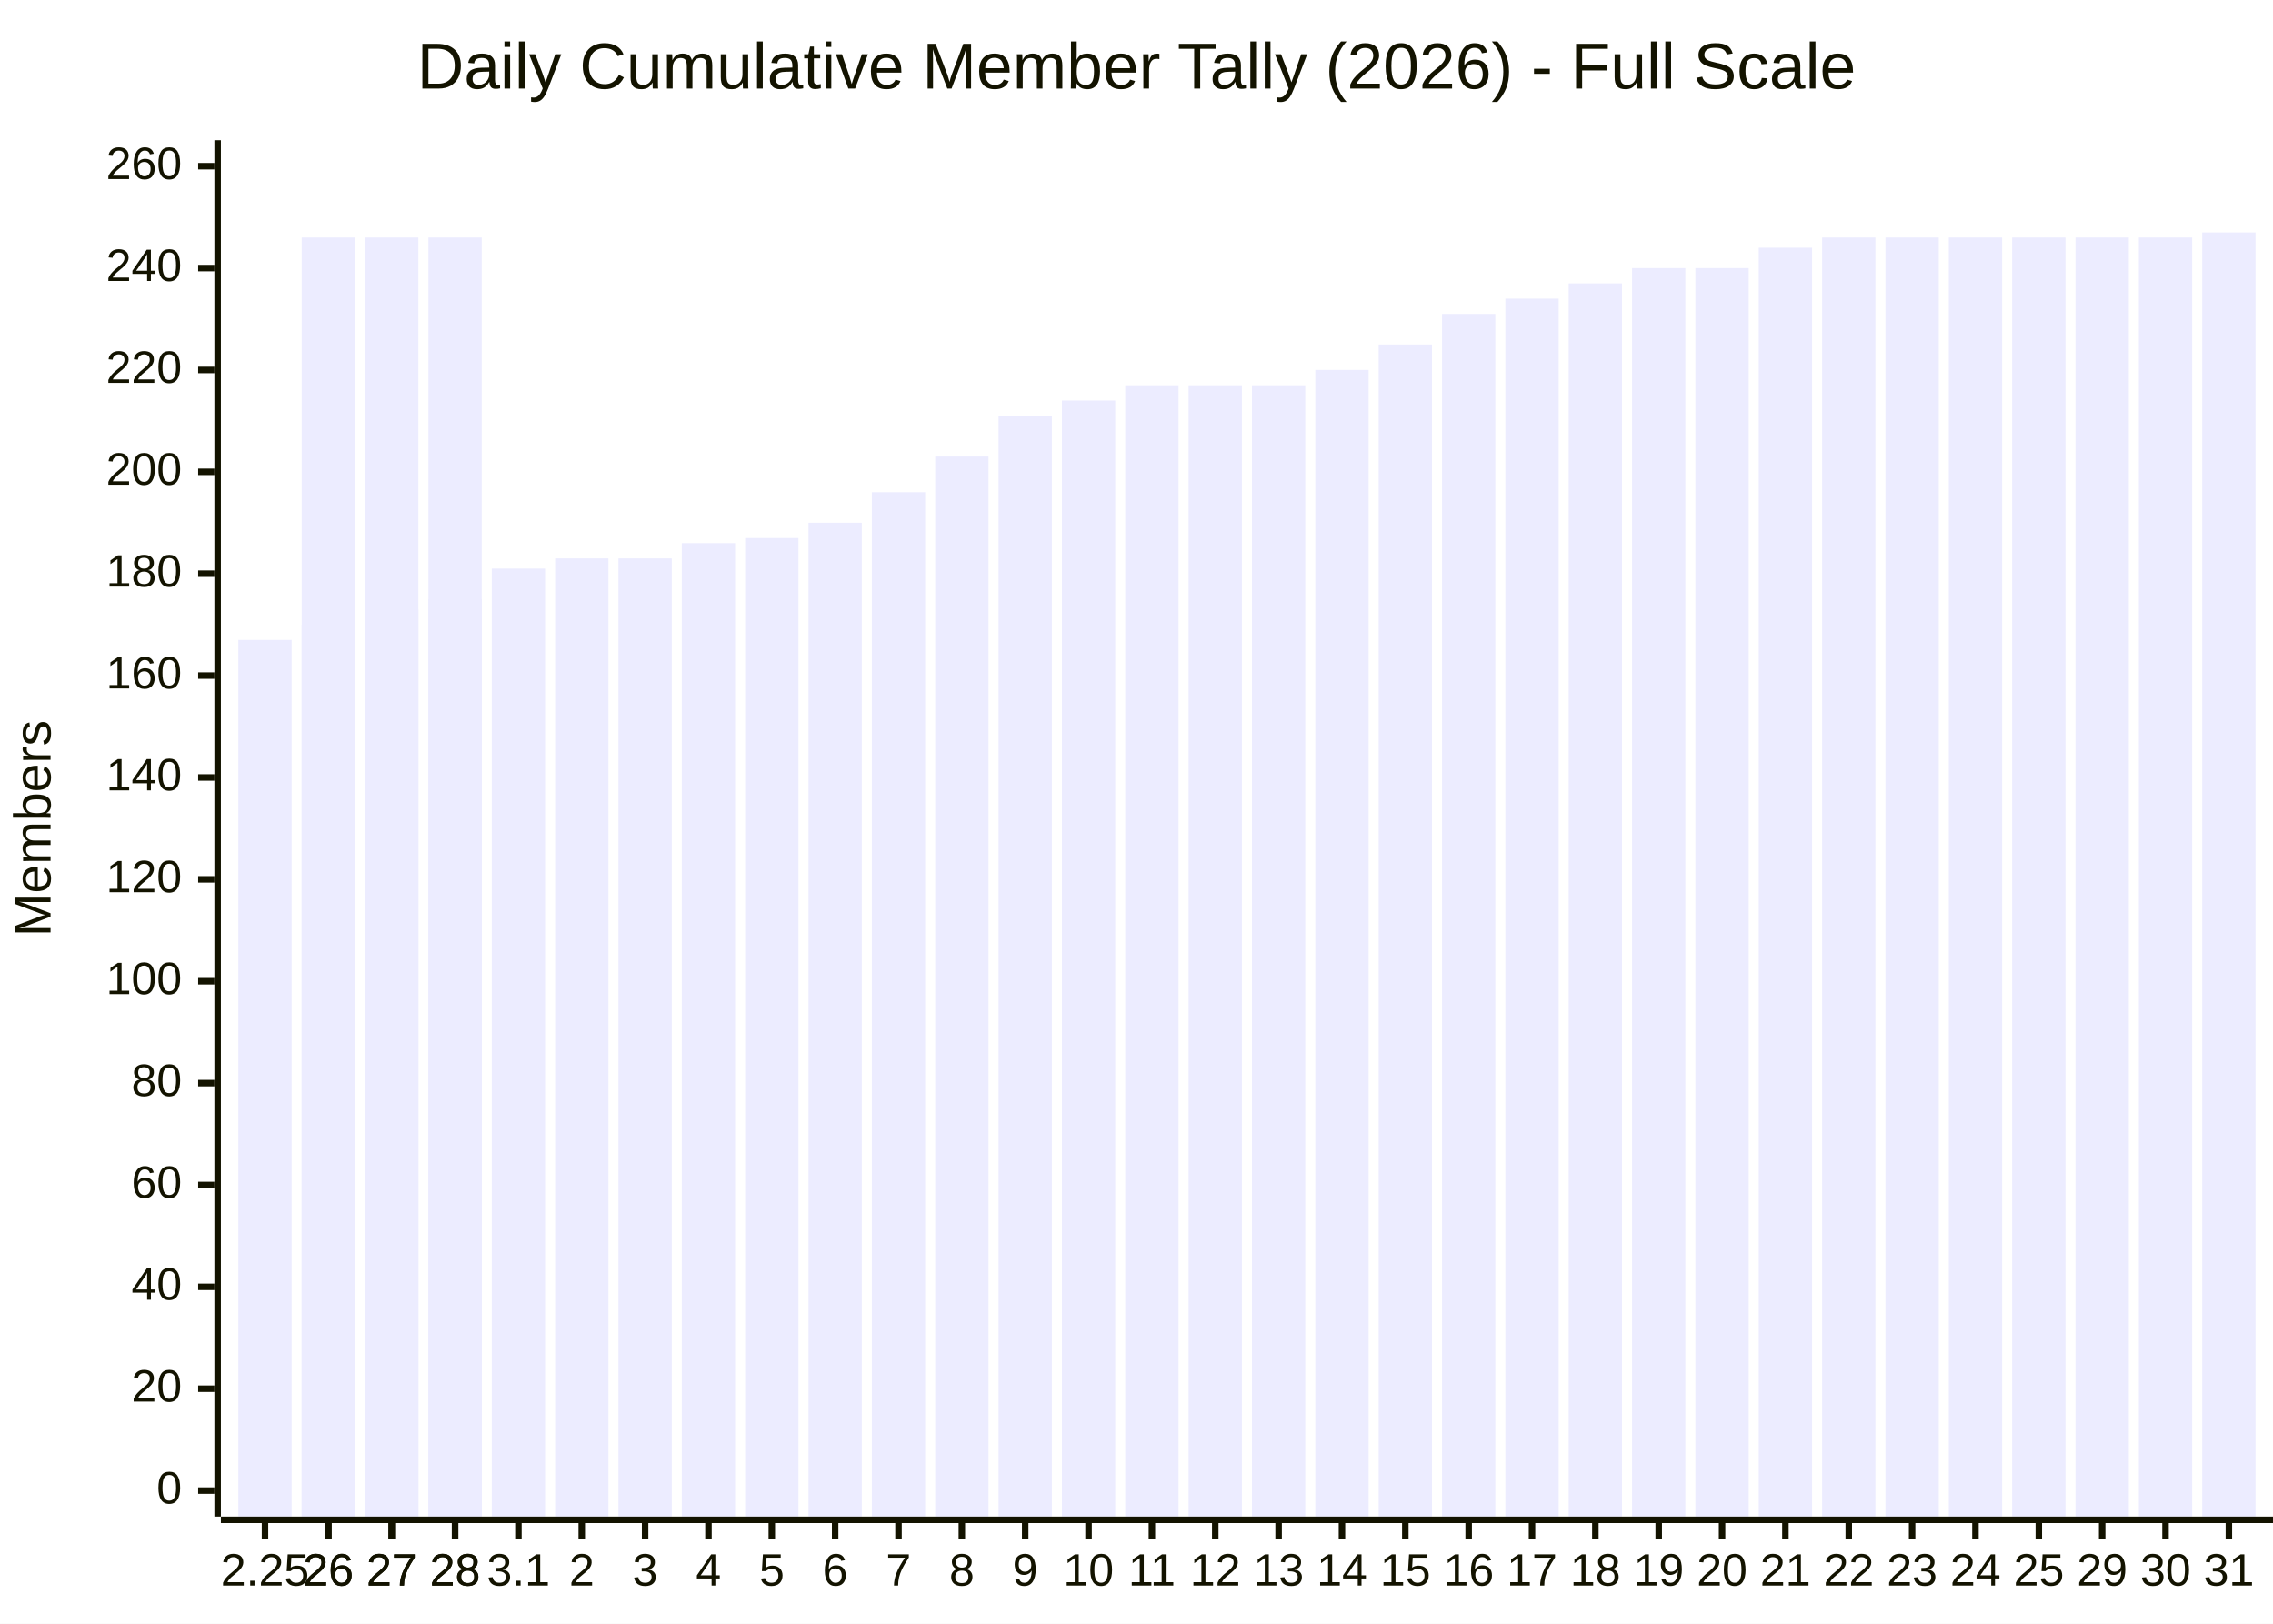
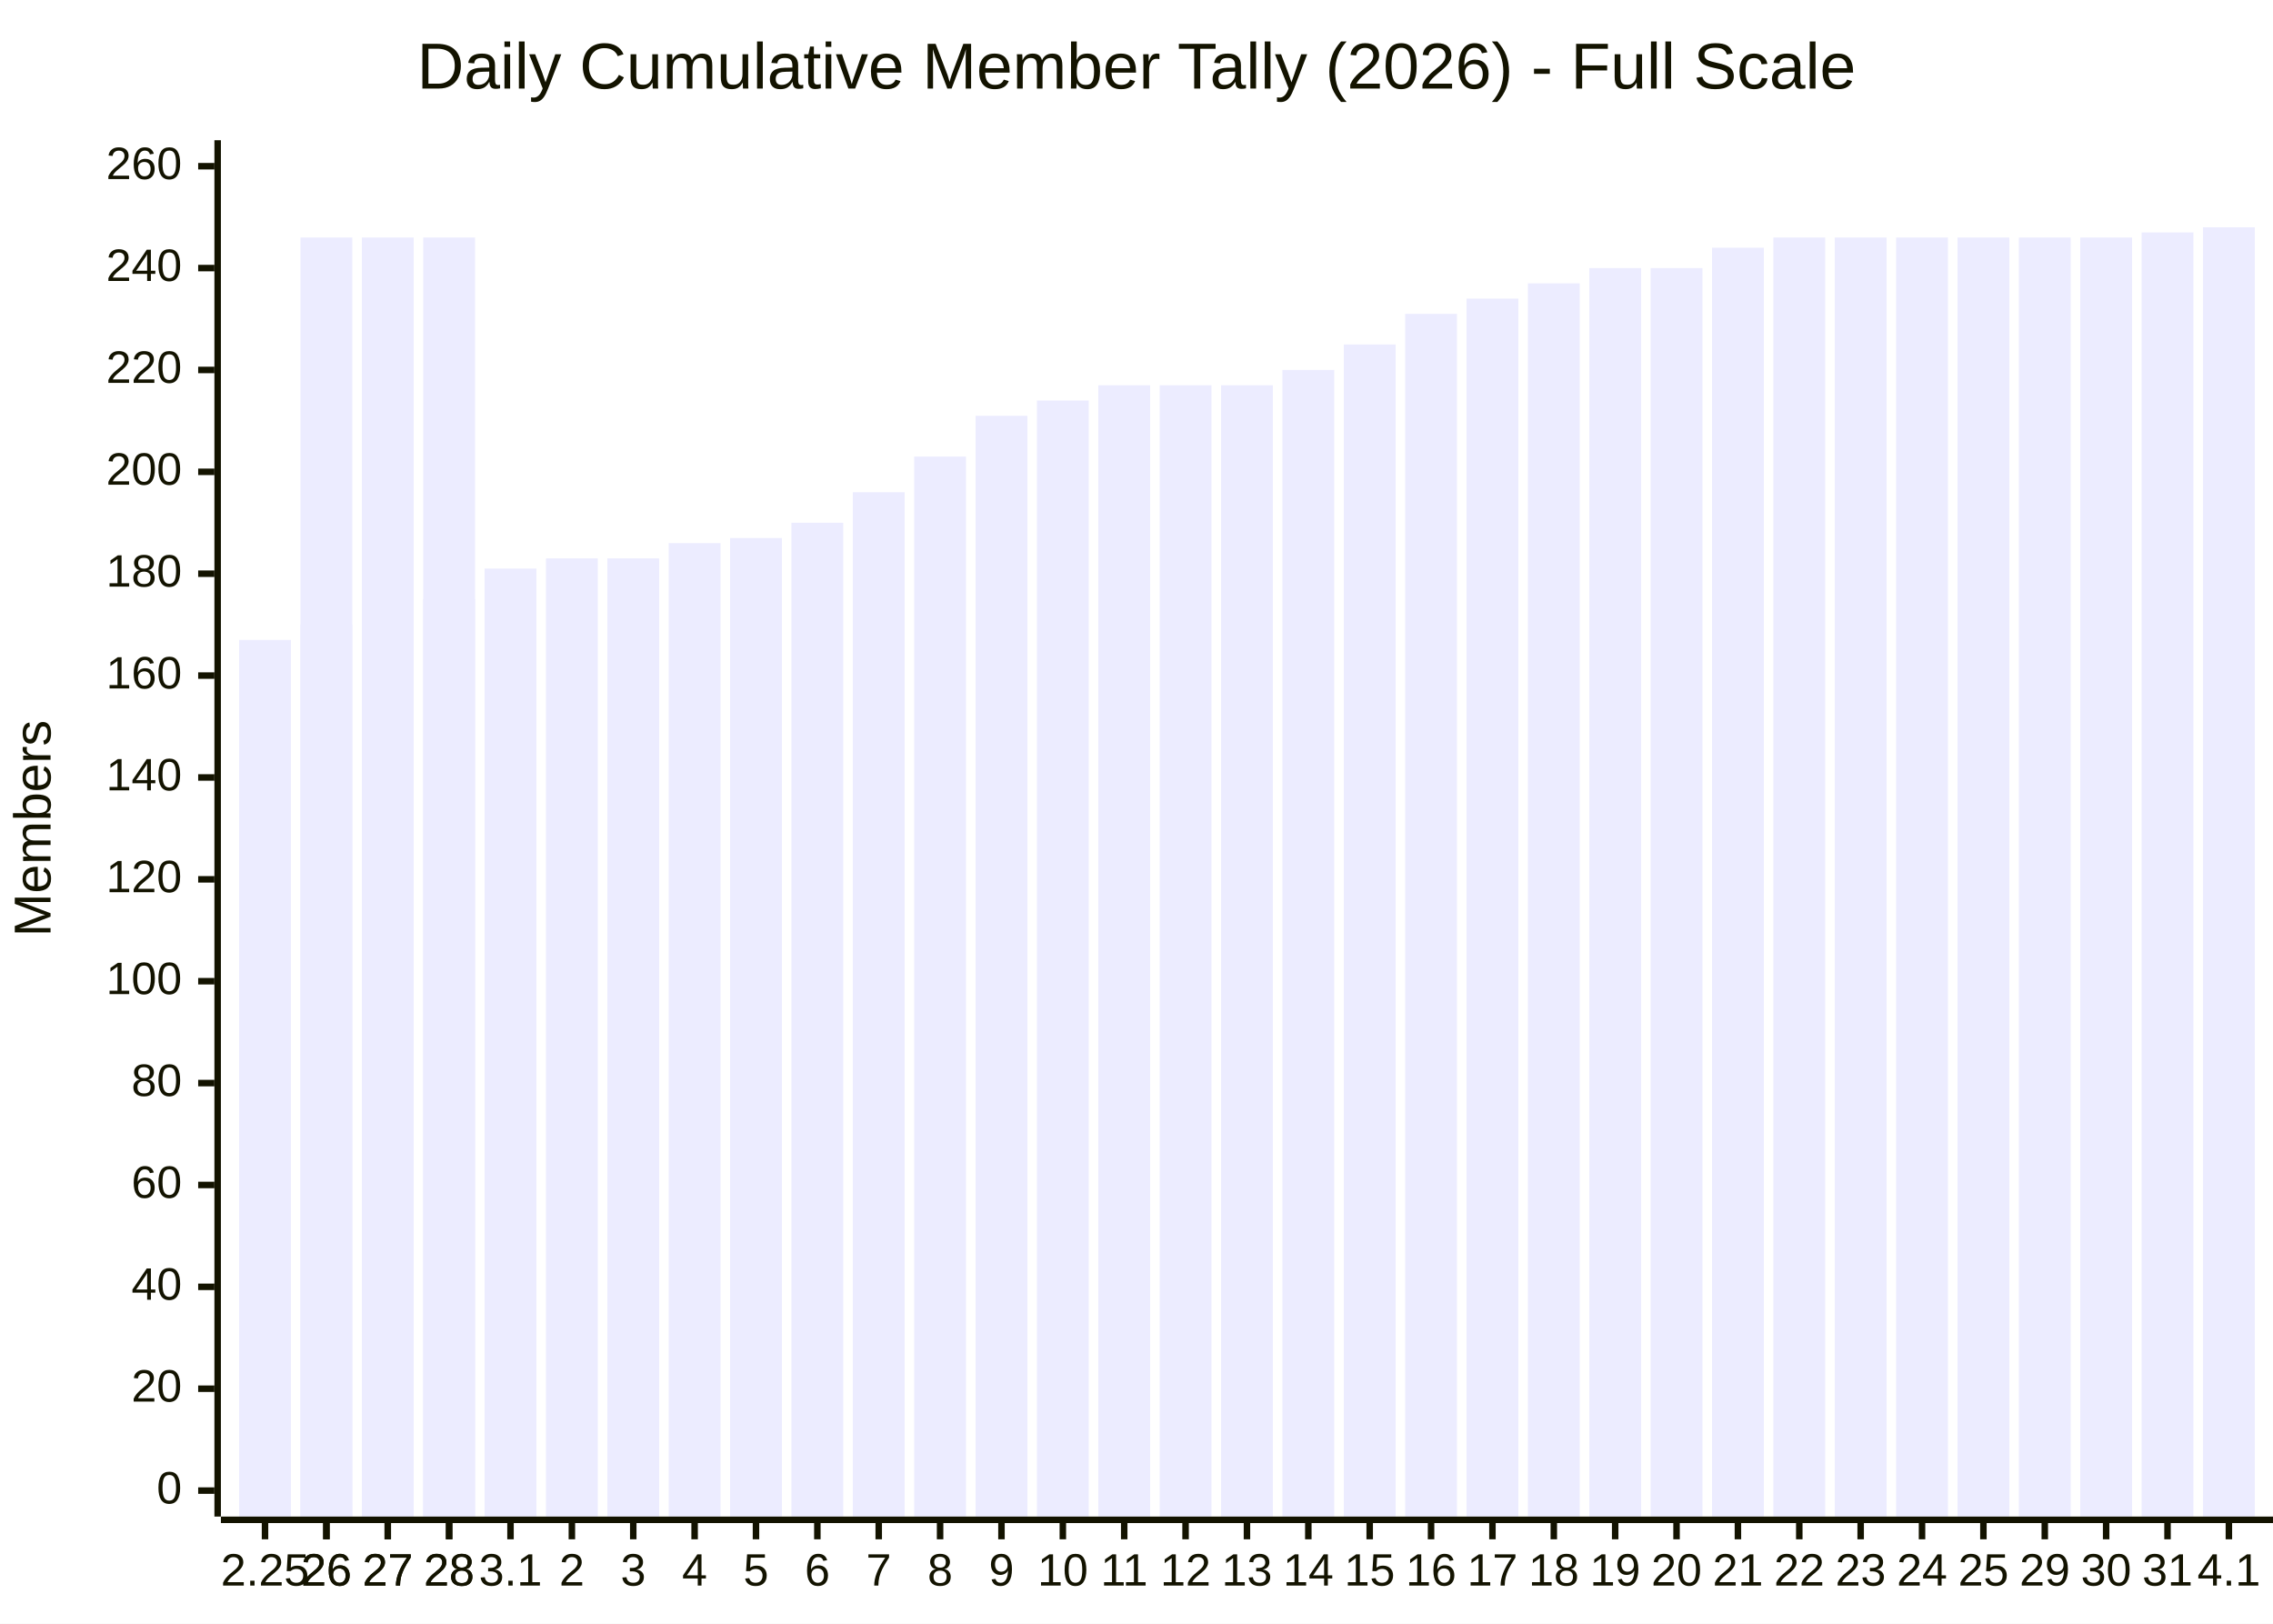
<svg xmlns="http://www.w3.org/2000/svg" id="my-svg" width="100%" style="max-width: 700px; background-color: white;" viewBox="0 0 700 500" role="graphics-document document" aria-roledescription="xychart">
  <style>#my-svg{font-family:"trebuchet ms",verdana,arial,sans-serif;font-size:16px;fill:#333;}@keyframes edge-animation-frame{from{stroke-dashoffset:0;}}@keyframes dash{to{stroke-dashoffset:0;}}#my-svg .edge-animation-slow{stroke-dasharray:9,5!important;stroke-dashoffset:900;animation:dash 50s linear infinite;stroke-linecap:round;}#my-svg .edge-animation-fast{stroke-dasharray:9,5!important;stroke-dashoffset:900;animation:dash 20s linear infinite;stroke-linecap:round;}#my-svg .error-icon{fill:#552222;}#my-svg .error-text{fill:#552222;stroke:#552222;}#my-svg .edge-thickness-normal{stroke-width:1px;}#my-svg .edge-thickness-thick{stroke-width:3.5px;}#my-svg .edge-pattern-solid{stroke-dasharray:0;}#my-svg .edge-thickness-invisible{stroke-width:0;fill:none;}#my-svg .edge-pattern-dashed{stroke-dasharray:3;}#my-svg .edge-pattern-dotted{stroke-dasharray:2;}#my-svg .marker{fill:#333333;stroke:#333333;}#my-svg .marker.cross{stroke:#333333;}#my-svg svg{font-family:"trebuchet ms",verdana,arial,sans-serif;font-size:16px;}#my-svg p{margin:0;}#my-svg :root{--mermaid-font-family:"trebuchet ms",verdana,arial,sans-serif;}</style>
  <g />
  <g class="main">
    <rect width="700" height="500" class="background" fill="white" />
    <g class="chart-title">
      <text x="0" y="0" fill="#131300" font-size="20" dominant-baseline="middle" text-anchor="middle" transform="translate(350, 21.58984) rotate(0)">Daily Cumulative Member Tally (2026) - Full Scale</text>
    </g>
    <g class="plot">
      <g class="bar-plot-0">
-         <rect x="73.409" y="197.054" width="16.416" height="269.946" fill="#ECECFF" stroke="#ECECFF" stroke-width="0" />
-         <rect x="92.919" y="192.348" width="16.416" height="274.652" fill="#ECECFF" stroke="#ECECFF" stroke-width="0" />
-         <rect x="112.428" y="187.643" width="16.416" height="279.357" fill="#ECECFF" stroke="#ECECFF" stroke-width="0" />
-         <rect x="131.938" y="184.506" width="16.416" height="282.494" fill="#ECECFF" stroke="#ECECFF" stroke-width="0" />
-         <rect x="151.448" y="175.094" width="16.416" height="291.906" fill="#ECECFF" stroke="#ECECFF" stroke-width="0" />
-         <rect x="170.957" y="171.957" width="16.416" height="295.043" fill="#ECECFF" stroke="#ECECFF" stroke-width="0" />
-         <rect x="190.467" y="171.957" width="16.416" height="295.043" fill="#ECECFF" stroke="#ECECFF" stroke-width="0" />
-         <rect x="209.976" y="167.252" width="16.416" height="299.748" fill="#ECECFF" stroke="#ECECFF" stroke-width="0" />
-         <rect x="229.486" y="165.683" width="16.416" height="301.317" fill="#ECECFF" stroke="#ECECFF" stroke-width="0" />
-         <rect x="248.995" y="160.977" width="16.416" height="306.023" fill="#ECECFF" stroke="#ECECFF" stroke-width="0" />
-         <rect x="268.505" y="151.566" width="16.416" height="315.434" fill="#ECECFF" stroke="#ECECFF" stroke-width="0" />
-         <rect x="288.015" y="140.586" width="16.416" height="326.414" fill="#ECECFF" stroke="#ECECFF" stroke-width="0" />
-         <rect x="307.524" y="128.038" width="16.416" height="338.962" fill="#ECECFF" stroke="#ECECFF" stroke-width="0" />
-         <rect x="327.034" y="123.333" width="16.416" height="343.667" fill="#ECECFF" stroke="#ECECFF" stroke-width="0" />
-         <rect x="346.543" y="118.627" width="16.416" height="348.373" fill="#ECECFF" stroke="#ECECFF" stroke-width="0" />
-         <rect x="366.053" y="118.627" width="16.416" height="348.373" fill="#ECECFF" stroke="#ECECFF" stroke-width="0" />
-         <rect x="385.562" y="118.627" width="16.416" height="348.373" fill="#ECECFF" stroke="#ECECFF" stroke-width="0" />
-         <rect x="405.072" y="113.921" width="16.416" height="353.079" fill="#ECECFF" stroke="#ECECFF" stroke-width="0" />
-         <rect x="424.582" y="106.079" width="16.416" height="360.921" fill="#ECECFF" stroke="#ECECFF" stroke-width="0" />
-         <rect x="444.091" y="96.667" width="16.416" height="370.333" fill="#ECECFF" stroke="#ECECFF" stroke-width="0" />
-         <rect x="463.601" y="91.962" width="16.416" height="375.038" fill="#ECECFF" stroke="#ECECFF" stroke-width="0" />
-         <rect x="483.11" y="87.256" width="16.416" height="379.744" fill="#ECECFF" stroke="#ECECFF" stroke-width="0" />
-         <rect x="502.62" y="82.55" width="16.416" height="384.45" fill="#ECECFF" stroke="#ECECFF" stroke-width="0" />
-         <rect x="522.129" y="82.55" width="16.416" height="384.45" fill="#ECECFF" stroke="#ECECFF" stroke-width="0" />
-         <rect x="541.639" y="76.276" width="16.416" height="390.724" fill="#ECECFF" stroke="#ECECFF" stroke-width="0" />
-         <rect x="561.149" y="73.139" width="16.416" height="393.861" fill="#ECECFF" stroke="#ECECFF" stroke-width="0" />
-         <rect x="580.658" y="73.139" width="16.416" height="393.861" fill="#ECECFF" stroke="#ECECFF" stroke-width="0" />
-         <rect x="600.168" y="73.139" width="16.416" height="393.861" fill="#ECECFF" stroke="#ECECFF" stroke-width="0" />
-         <rect x="619.677" y="73.139" width="16.416" height="393.861" fill="#ECECFF" stroke="#ECECFF" stroke-width="0" />
-         <rect x="92.919" y="73.139" width="16.416" height="393.861" fill="#ECECFF" stroke="#ECECFF" stroke-width="0" />
-         <rect x="112.428" y="73.139" width="16.416" height="393.861" fill="#ECECFF" stroke="#ECECFF" stroke-width="0" />
-         <rect x="131.938" y="73.139" width="16.416" height="393.861" fill="#ECECFF" stroke="#ECECFF" stroke-width="0" />
-         <rect x="639.187" y="73.139" width="16.416" height="393.861" fill="#ECECFF" stroke="#ECECFF" stroke-width="0" />
-         <rect x="658.697" y="73.139" width="16.416" height="393.861" fill="#ECECFF" stroke="#ECECFF" stroke-width="0" />
-         <rect x="678.206" y="71.571" width="16.416" height="395.429" fill="#ECECFF" stroke="#ECECFF" stroke-width="0" />
+         <rect x="73.637" y="197.054" width="15.96" height="269.946" fill="#ECECFF" stroke="#ECECFF" stroke-width="0" />
+         <rect x="92.537" y="192.348" width="15.96" height="274.652" fill="#ECECFF" stroke="#ECECFF" stroke-width="0" />
+         <rect x="111.437" y="187.643" width="15.96" height="279.357" fill="#ECECFF" stroke="#ECECFF" stroke-width="0" />
+         <rect x="130.337" y="184.506" width="15.96" height="282.494" fill="#ECECFF" stroke="#ECECFF" stroke-width="0" />
+         <rect x="149.237" y="175.094" width="15.96" height="291.906" fill="#ECECFF" stroke="#ECECFF" stroke-width="0" />
+         <rect x="168.137" y="171.957" width="15.96" height="295.043" fill="#ECECFF" stroke="#ECECFF" stroke-width="0" />
+         <rect x="187.037" y="171.957" width="15.96" height="295.043" fill="#ECECFF" stroke="#ECECFF" stroke-width="0" />
+         <rect x="205.937" y="167.252" width="15.96" height="299.748" fill="#ECECFF" stroke="#ECECFF" stroke-width="0" />
+         <rect x="224.836" y="165.683" width="15.96" height="301.317" fill="#ECECFF" stroke="#ECECFF" stroke-width="0" />
+         <rect x="243.736" y="160.977" width="15.96" height="306.023" fill="#ECECFF" stroke="#ECECFF" stroke-width="0" />
+         <rect x="262.636" y="151.566" width="15.96" height="315.434" fill="#ECECFF" stroke="#ECECFF" stroke-width="0" />
+         <rect x="281.536" y="140.586" width="15.96" height="326.414" fill="#ECECFF" stroke="#ECECFF" stroke-width="0" />
+         <rect x="300.436" y="128.038" width="15.96" height="338.962" fill="#ECECFF" stroke="#ECECFF" stroke-width="0" />
+         <rect x="319.336" y="123.333" width="15.96" height="343.667" fill="#ECECFF" stroke="#ECECFF" stroke-width="0" />
+         <rect x="338.236" y="118.627" width="15.96" height="348.373" fill="#ECECFF" stroke="#ECECFF" stroke-width="0" />
+         <rect x="357.136" y="118.627" width="15.96" height="348.373" fill="#ECECFF" stroke="#ECECFF" stroke-width="0" />
+         <rect x="376.036" y="118.627" width="15.96" height="348.373" fill="#ECECFF" stroke="#ECECFF" stroke-width="0" />
+         <rect x="394.936" y="113.921" width="15.96" height="353.079" fill="#ECECFF" stroke="#ECECFF" stroke-width="0" />
+         <rect x="413.835" y="106.079" width="15.96" height="360.921" fill="#ECECFF" stroke="#ECECFF" stroke-width="0" />
+         <rect x="432.735" y="96.667" width="15.96" height="370.333" fill="#ECECFF" stroke="#ECECFF" stroke-width="0" />
+         <rect x="451.635" y="91.962" width="15.96" height="375.038" fill="#ECECFF" stroke="#ECECFF" stroke-width="0" />
+         <rect x="470.535" y="87.256" width="15.96" height="379.744" fill="#ECECFF" stroke="#ECECFF" stroke-width="0" />
+         <rect x="489.435" y="82.55" width="15.96" height="384.45" fill="#ECECFF" stroke="#ECECFF" stroke-width="0" />
+         <rect x="508.335" y="82.55" width="15.96" height="384.45" fill="#ECECFF" stroke="#ECECFF" stroke-width="0" />
+         <rect x="527.235" y="76.276" width="15.96" height="390.724" fill="#ECECFF" stroke="#ECECFF" stroke-width="0" />
+         <rect x="546.135" y="73.139" width="15.96" height="393.861" fill="#ECECFF" stroke="#ECECFF" stroke-width="0" />
+         <rect x="565.035" y="73.139" width="15.96" height="393.861" fill="#ECECFF" stroke="#ECECFF" stroke-width="0" />
+         <rect x="583.935" y="73.139" width="15.96" height="393.861" fill="#ECECFF" stroke="#ECECFF" stroke-width="0" />
+         <rect x="602.834" y="73.139" width="15.96" height="393.861" fill="#ECECFF" stroke="#ECECFF" stroke-width="0" />
+         <rect x="92.537" y="73.139" width="15.96" height="393.861" fill="#ECECFF" stroke="#ECECFF" stroke-width="0" />
+         <rect x="111.437" y="73.139" width="15.96" height="393.861" fill="#ECECFF" stroke="#ECECFF" stroke-width="0" />
+         <rect x="130.337" y="73.139" width="15.96" height="393.861" fill="#ECECFF" stroke="#ECECFF" stroke-width="0" />
+         <rect x="621.734" y="73.139" width="15.96" height="393.861" fill="#ECECFF" stroke="#ECECFF" stroke-width="0" />
+         <rect x="640.634" y="73.139" width="15.96" height="393.861" fill="#ECECFF" stroke="#ECECFF" stroke-width="0" />
+         <rect x="659.534" y="71.571" width="15.96" height="395.429" fill="#ECECFF" stroke="#ECECFF" stroke-width="0" />
+         <rect x="678.434" y="70.002" width="15.96" height="396.998" fill="#ECECFF" stroke="#ECECFF" stroke-width="0" />
      </g>
    </g>
    <g class="bottom-axis">
      <g class="axis-line">
        <path d="M 68.031,468 L 700,468" fill="none" stroke="#131300" stroke-width="2" />
      </g>
      <g class="label">
        <text x="0" y="0" fill="#131300" font-size="14" dominant-baseline="text-before-edge" text-anchor="middle" transform="translate(81.61719, 479) rotate(0)">2.25</text>
-         <text x="0" y="0" fill="#131300" font-size="14" dominant-baseline="text-before-edge" text-anchor="middle" transform="translate(101.1268, 479) rotate(0)">26</text>
-         <text x="0" y="0" fill="#131300" font-size="14" dominant-baseline="text-before-edge" text-anchor="middle" transform="translate(120.6363, 479) rotate(0)">27</text>
-         <text x="0" y="0" fill="#131300" font-size="14" dominant-baseline="text-before-edge" text-anchor="middle" transform="translate(140.1459, 479) rotate(0)">28</text>
-         <text x="0" y="0" fill="#131300" font-size="14" dominant-baseline="text-before-edge" text-anchor="middle" transform="translate(159.6555, 479) rotate(0)">3.1</text>
-         <text x="0" y="0" fill="#131300" font-size="14" dominant-baseline="text-before-edge" text-anchor="middle" transform="translate(179.1651, 479) rotate(0)">2</text>
-         <text x="0" y="0" fill="#131300" font-size="14" dominant-baseline="text-before-edge" text-anchor="middle" transform="translate(198.6746, 479) rotate(0)">3</text>
-         <text x="0" y="0" fill="#131300" font-size="14" dominant-baseline="text-before-edge" text-anchor="middle" transform="translate(218.1842, 479) rotate(0)">4</text>
-         <text x="0" y="0" fill="#131300" font-size="14" dominant-baseline="text-before-edge" text-anchor="middle" transform="translate(237.6938, 479) rotate(0)">5</text>
-         <text x="0" y="0" fill="#131300" font-size="14" dominant-baseline="text-before-edge" text-anchor="middle" transform="translate(257.2034, 479) rotate(0)">6</text>
-         <text x="0" y="0" fill="#131300" font-size="14" dominant-baseline="text-before-edge" text-anchor="middle" transform="translate(276.713, 479) rotate(0)">7</text>
-         <text x="0" y="0" fill="#131300" font-size="14" dominant-baseline="text-before-edge" text-anchor="middle" transform="translate(296.2225, 479) rotate(0)">8</text>
-         <text x="0" y="0" fill="#131300" font-size="14" dominant-baseline="text-before-edge" text-anchor="middle" transform="translate(315.7321, 479) rotate(0)">9</text>
-         <text x="0" y="0" fill="#131300" font-size="14" dominant-baseline="text-before-edge" text-anchor="middle" transform="translate(335.2417, 479) rotate(0)">10</text>
-         <text x="0" y="0" fill="#131300" font-size="14" dominant-baseline="text-before-edge" text-anchor="middle" transform="translate(354.7513, 479) rotate(0)">11</text>
-         <text x="0" y="0" fill="#131300" font-size="14" dominant-baseline="text-before-edge" text-anchor="middle" transform="translate(374.2608, 479) rotate(0)">12</text>
-         <text x="0" y="0" fill="#131300" font-size="14" dominant-baseline="text-before-edge" text-anchor="middle" transform="translate(393.7704, 479) rotate(0)">13</text>
-         <text x="0" y="0" fill="#131300" font-size="14" dominant-baseline="text-before-edge" text-anchor="middle" transform="translate(413.28, 479) rotate(0)">14</text>
-         <text x="0" y="0" fill="#131300" font-size="14" dominant-baseline="text-before-edge" text-anchor="middle" transform="translate(432.7896, 479) rotate(0)">15</text>
-         <text x="0" y="0" fill="#131300" font-size="14" dominant-baseline="text-before-edge" text-anchor="middle" transform="translate(452.2991, 479) rotate(0)">16</text>
-         <text x="0" y="0" fill="#131300" font-size="14" dominant-baseline="text-before-edge" text-anchor="middle" transform="translate(471.8087, 479) rotate(0)">17</text>
-         <text x="0" y="0" fill="#131300" font-size="14" dominant-baseline="text-before-edge" text-anchor="middle" transform="translate(491.3183, 479) rotate(0)">18</text>
-         <text x="0" y="0" fill="#131300" font-size="14" dominant-baseline="text-before-edge" text-anchor="middle" transform="translate(510.8279, 479) rotate(0)">19</text>
-         <text x="0" y="0" fill="#131300" font-size="14" dominant-baseline="text-before-edge" text-anchor="middle" transform="translate(530.3375, 479) rotate(0)">20</text>
-         <text x="0" y="0" fill="#131300" font-size="14" dominant-baseline="text-before-edge" text-anchor="middle" transform="translate(549.847, 479) rotate(0)">21</text>
-         <text x="0" y="0" fill="#131300" font-size="14" dominant-baseline="text-before-edge" text-anchor="middle" transform="translate(569.3566, 479) rotate(0)">22</text>
-         <text x="0" y="0" fill="#131300" font-size="14" dominant-baseline="text-before-edge" text-anchor="middle" transform="translate(588.8662, 479) rotate(0)">23</text>
-         <text x="0" y="0" fill="#131300" font-size="14" dominant-baseline="text-before-edge" text-anchor="middle" transform="translate(608.3758, 479) rotate(0)">24</text>
-         <text x="0" y="0" fill="#131300" font-size="14" dominant-baseline="text-before-edge" text-anchor="middle" transform="translate(627.8853, 479) rotate(0)">25</text>
-         <text x="0" y="0" fill="#131300" font-size="14" dominant-baseline="text-before-edge" text-anchor="middle" transform="translate(101.1268, 479) rotate(0)">26</text>
-         <text x="0" y="0" fill="#131300" font-size="14" dominant-baseline="text-before-edge" text-anchor="middle" transform="translate(120.6363, 479) rotate(0)">27</text>
-         <text x="0" y="0" fill="#131300" font-size="14" dominant-baseline="text-before-edge" text-anchor="middle" transform="translate(140.1459, 479) rotate(0)">28</text>
-         <text x="0" y="0" fill="#131300" font-size="14" dominant-baseline="text-before-edge" text-anchor="middle" transform="translate(647.3949, 479) rotate(0)">29</text>
-         <text x="0" y="0" fill="#131300" font-size="14" dominant-baseline="text-before-edge" text-anchor="middle" transform="translate(666.9045, 479) rotate(0)">30</text>
-         <text x="0" y="0" fill="#131300" font-size="14" dominant-baseline="text-before-edge" text-anchor="middle" transform="translate(686.4141, 479) rotate(0)">31</text>
+         <text x="0" y="0" fill="#131300" font-size="14" dominant-baseline="text-before-edge" text-anchor="middle" transform="translate(100.5171, 479) rotate(0)">26</text>
+         <text x="0" y="0" fill="#131300" font-size="14" dominant-baseline="text-before-edge" text-anchor="middle" transform="translate(119.417, 479) rotate(0)">27</text>
+         <text x="0" y="0" fill="#131300" font-size="14" dominant-baseline="text-before-edge" text-anchor="middle" transform="translate(138.3169, 479) rotate(0)">28</text>
+         <text x="0" y="0" fill="#131300" font-size="14" dominant-baseline="text-before-edge" text-anchor="middle" transform="translate(157.2168, 479) rotate(0)">3.1</text>
+         <text x="0" y="0" fill="#131300" font-size="14" dominant-baseline="text-before-edge" text-anchor="middle" transform="translate(176.1167, 479) rotate(0)">2</text>
+         <text x="0" y="0" fill="#131300" font-size="14" dominant-baseline="text-before-edge" text-anchor="middle" transform="translate(195.0166, 479) rotate(0)">3</text>
+         <text x="0" y="0" fill="#131300" font-size="14" dominant-baseline="text-before-edge" text-anchor="middle" transform="translate(213.9165, 479) rotate(0)">4</text>
+         <text x="0" y="0" fill="#131300" font-size="14" dominant-baseline="text-before-edge" text-anchor="middle" transform="translate(232.8164, 479) rotate(0)">5</text>
+         <text x="0" y="0" fill="#131300" font-size="14" dominant-baseline="text-before-edge" text-anchor="middle" transform="translate(251.7163, 479) rotate(0)">6</text>
+         <text x="0" y="0" fill="#131300" font-size="14" dominant-baseline="text-before-edge" text-anchor="middle" transform="translate(270.6162, 479) rotate(0)">7</text>
+         <text x="0" y="0" fill="#131300" font-size="14" dominant-baseline="text-before-edge" text-anchor="middle" transform="translate(289.5161, 479) rotate(0)">8</text>
+         <text x="0" y="0" fill="#131300" font-size="14" dominant-baseline="text-before-edge" text-anchor="middle" transform="translate(308.416, 479) rotate(0)">9</text>
+         <text x="0" y="0" fill="#131300" font-size="14" dominant-baseline="text-before-edge" text-anchor="middle" transform="translate(327.3159, 479) rotate(0)">10</text>
+         <text x="0" y="0" fill="#131300" font-size="14" dominant-baseline="text-before-edge" text-anchor="middle" transform="translate(346.2158, 479) rotate(0)">11</text>
+         <text x="0" y="0" fill="#131300" font-size="14" dominant-baseline="text-before-edge" text-anchor="middle" transform="translate(365.1157, 479) rotate(0)">12</text>
+         <text x="0" y="0" fill="#131300" font-size="14" dominant-baseline="text-before-edge" text-anchor="middle" transform="translate(384.0156, 479) rotate(0)">13</text>
+         <text x="0" y="0" fill="#131300" font-size="14" dominant-baseline="text-before-edge" text-anchor="middle" transform="translate(402.9155, 479) rotate(0)">14</text>
+         <text x="0" y="0" fill="#131300" font-size="14" dominant-baseline="text-before-edge" text-anchor="middle" transform="translate(421.8154, 479) rotate(0)">15</text>
+         <text x="0" y="0" fill="#131300" font-size="14" dominant-baseline="text-before-edge" text-anchor="middle" transform="translate(440.7153, 479) rotate(0)">16</text>
+         <text x="0" y="0" fill="#131300" font-size="14" dominant-baseline="text-before-edge" text-anchor="middle" transform="translate(459.6152, 479) rotate(0)">17</text>
+         <text x="0" y="0" fill="#131300" font-size="14" dominant-baseline="text-before-edge" text-anchor="middle" transform="translate(478.5151, 479) rotate(0)">18</text>
+         <text x="0" y="0" fill="#131300" font-size="14" dominant-baseline="text-before-edge" text-anchor="middle" transform="translate(497.415, 479) rotate(0)">19</text>
+         <text x="0" y="0" fill="#131300" font-size="14" dominant-baseline="text-before-edge" text-anchor="middle" transform="translate(516.3149, 479) rotate(0)">20</text>
+         <text x="0" y="0" fill="#131300" font-size="14" dominant-baseline="text-before-edge" text-anchor="middle" transform="translate(535.2148, 479) rotate(0)">21</text>
+         <text x="0" y="0" fill="#131300" font-size="14" dominant-baseline="text-before-edge" text-anchor="middle" transform="translate(554.1147, 479) rotate(0)">22</text>
+         <text x="0" y="0" fill="#131300" font-size="14" dominant-baseline="text-before-edge" text-anchor="middle" transform="translate(573.0146, 479) rotate(0)">23</text>
+         <text x="0" y="0" fill="#131300" font-size="14" dominant-baseline="text-before-edge" text-anchor="middle" transform="translate(591.9146, 479) rotate(0)">24</text>
+         <text x="0" y="0" fill="#131300" font-size="14" dominant-baseline="text-before-edge" text-anchor="middle" transform="translate(610.8145, 479) rotate(0)">25</text>
+         <text x="0" y="0" fill="#131300" font-size="14" dominant-baseline="text-before-edge" text-anchor="middle" transform="translate(100.5171, 479) rotate(0)">26</text>
+         <text x="0" y="0" fill="#131300" font-size="14" dominant-baseline="text-before-edge" text-anchor="middle" transform="translate(119.417, 479) rotate(0)">27</text>
+         <text x="0" y="0" fill="#131300" font-size="14" dominant-baseline="text-before-edge" text-anchor="middle" transform="translate(138.3169, 479) rotate(0)">28</text>
+         <text x="0" y="0" fill="#131300" font-size="14" dominant-baseline="text-before-edge" text-anchor="middle" transform="translate(629.7144, 479) rotate(0)">29</text>
+         <text x="0" y="0" fill="#131300" font-size="14" dominant-baseline="text-before-edge" text-anchor="middle" transform="translate(648.6143, 479) rotate(0)">30</text>
+         <text x="0" y="0" fill="#131300" font-size="14" dominant-baseline="text-before-edge" text-anchor="middle" transform="translate(667.5142, 479) rotate(0)">31</text>
+         <text x="0" y="0" fill="#131300" font-size="14" dominant-baseline="text-before-edge" text-anchor="middle" transform="translate(686.4141, 479) rotate(0)">4.1</text>
      </g>
      <g class="ticks">
        <path d="M 81.617,469 L 81.617,474" fill="none" stroke="#131300" stroke-width="2" />
-         <path d="M 101.127,469 L 101.127,474" fill="none" stroke="#131300" stroke-width="2" />
-         <path d="M 120.636,469 L 120.636,474" fill="none" stroke="#131300" stroke-width="2" />
-         <path d="M 140.146,469 L 140.146,474" fill="none" stroke="#131300" stroke-width="2" />
-         <path d="M 159.655,469 L 159.655,474" fill="none" stroke="#131300" stroke-width="2" />
-         <path d="M 179.165,469 L 179.165,474" fill="none" stroke="#131300" stroke-width="2" />
-         <path d="M 198.675,469 L 198.675,474" fill="none" stroke="#131300" stroke-width="2" />
-         <path d="M 218.184,469 L 218.184,474" fill="none" stroke="#131300" stroke-width="2" />
-         <path d="M 237.694,469 L 237.694,474" fill="none" stroke="#131300" stroke-width="2" />
-         <path d="M 257.203,469 L 257.203,474" fill="none" stroke="#131300" stroke-width="2" />
-         <path d="M 276.713,469 L 276.713,474" fill="none" stroke="#131300" stroke-width="2" />
-         <path d="M 296.223,469 L 296.223,474" fill="none" stroke="#131300" stroke-width="2" />
-         <path d="M 315.732,469 L 315.732,474" fill="none" stroke="#131300" stroke-width="2" />
-         <path d="M 335.242,469 L 335.242,474" fill="none" stroke="#131300" stroke-width="2" />
-         <path d="M 354.751,469 L 354.751,474" fill="none" stroke="#131300" stroke-width="2" />
-         <path d="M 374.261,469 L 374.261,474" fill="none" stroke="#131300" stroke-width="2" />
-         <path d="M 393.77,469 L 393.77,474" fill="none" stroke="#131300" stroke-width="2" />
-         <path d="M 413.28,469 L 413.28,474" fill="none" stroke="#131300" stroke-width="2" />
-         <path d="M 432.79,469 L 432.79,474" fill="none" stroke="#131300" stroke-width="2" />
-         <path d="M 452.299,469 L 452.299,474" fill="none" stroke="#131300" stroke-width="2" />
-         <path d="M 471.809,469 L 471.809,474" fill="none" stroke="#131300" stroke-width="2" />
-         <path d="M 491.318,469 L 491.318,474" fill="none" stroke="#131300" stroke-width="2" />
-         <path d="M 510.828,469 L 510.828,474" fill="none" stroke="#131300" stroke-width="2" />
-         <path d="M 530.337,469 L 530.337,474" fill="none" stroke="#131300" stroke-width="2" />
-         <path d="M 549.847,469 L 549.847,474" fill="none" stroke="#131300" stroke-width="2" />
-         <path d="M 569.357,469 L 569.357,474" fill="none" stroke="#131300" stroke-width="2" />
-         <path d="M 588.866,469 L 588.866,474" fill="none" stroke="#131300" stroke-width="2" />
-         <path d="M 608.376,469 L 608.376,474" fill="none" stroke="#131300" stroke-width="2" />
-         <path d="M 627.885,469 L 627.885,474" fill="none" stroke="#131300" stroke-width="2" />
-         <path d="M 101.127,469 L 101.127,474" fill="none" stroke="#131300" stroke-width="2" />
-         <path d="M 120.636,469 L 120.636,474" fill="none" stroke="#131300" stroke-width="2" />
-         <path d="M 140.146,469 L 140.146,474" fill="none" stroke="#131300" stroke-width="2" />
-         <path d="M 647.395,469 L 647.395,474" fill="none" stroke="#131300" stroke-width="2" />
-         <path d="M 666.904,469 L 666.904,474" fill="none" stroke="#131300" stroke-width="2" />
+         <path d="M 100.517,469 L 100.517,474" fill="none" stroke="#131300" stroke-width="2" />
+         <path d="M 119.417,469 L 119.417,474" fill="none" stroke="#131300" stroke-width="2" />
+         <path d="M 138.317,469 L 138.317,474" fill="none" stroke="#131300" stroke-width="2" />
+         <path d="M 157.217,469 L 157.217,474" fill="none" stroke="#131300" stroke-width="2" />
+         <path d="M 176.117,469 L 176.117,474" fill="none" stroke="#131300" stroke-width="2" />
+         <path d="M 195.017,469 L 195.017,474" fill="none" stroke="#131300" stroke-width="2" />
+         <path d="M 213.917,469 L 213.917,474" fill="none" stroke="#131300" stroke-width="2" />
+         <path d="M 232.816,469 L 232.816,474" fill="none" stroke="#131300" stroke-width="2" />
+         <path d="M 251.716,469 L 251.716,474" fill="none" stroke="#131300" stroke-width="2" />
+         <path d="M 270.616,469 L 270.616,474" fill="none" stroke="#131300" stroke-width="2" />
+         <path d="M 289.516,469 L 289.516,474" fill="none" stroke="#131300" stroke-width="2" />
+         <path d="M 308.416,469 L 308.416,474" fill="none" stroke="#131300" stroke-width="2" />
+         <path d="M 327.316,469 L 327.316,474" fill="none" stroke="#131300" stroke-width="2" />
+         <path d="M 346.216,469 L 346.216,474" fill="none" stroke="#131300" stroke-width="2" />
+         <path d="M 365.116,469 L 365.116,474" fill="none" stroke="#131300" stroke-width="2" />
+         <path d="M 384.016,469 L 384.016,474" fill="none" stroke="#131300" stroke-width="2" />
+         <path d="M 402.916,469 L 402.916,474" fill="none" stroke="#131300" stroke-width="2" />
+         <path d="M 421.815,469 L 421.815,474" fill="none" stroke="#131300" stroke-width="2" />
+         <path d="M 440.715,469 L 440.715,474" fill="none" stroke="#131300" stroke-width="2" />
+         <path d="M 459.615,469 L 459.615,474" fill="none" stroke="#131300" stroke-width="2" />
+         <path d="M 478.515,469 L 478.515,474" fill="none" stroke="#131300" stroke-width="2" />
+         <path d="M 497.415,469 L 497.415,474" fill="none" stroke="#131300" stroke-width="2" />
+         <path d="M 516.315,469 L 516.315,474" fill="none" stroke="#131300" stroke-width="2" />
+         <path d="M 535.215,469 L 535.215,474" fill="none" stroke="#131300" stroke-width="2" />
+         <path d="M 554.115,469 L 554.115,474" fill="none" stroke="#131300" stroke-width="2" />
+         <path d="M 573.015,469 L 573.015,474" fill="none" stroke="#131300" stroke-width="2" />
+         <path d="M 591.915,469 L 591.915,474" fill="none" stroke="#131300" stroke-width="2" />
+         <path d="M 610.814,469 L 610.814,474" fill="none" stroke="#131300" stroke-width="2" />
+         <path d="M 100.517,469 L 100.517,474" fill="none" stroke="#131300" stroke-width="2" />
+         <path d="M 119.417,469 L 119.417,474" fill="none" stroke="#131300" stroke-width="2" />
+         <path d="M 138.317,469 L 138.317,474" fill="none" stroke="#131300" stroke-width="2" />
+         <path d="M 629.714,469 L 629.714,474" fill="none" stroke="#131300" stroke-width="2" />
+         <path d="M 648.614,469 L 648.614,474" fill="none" stroke="#131300" stroke-width="2" />
+         <path d="M 667.514,469 L 667.514,474" fill="none" stroke="#131300" stroke-width="2" />
        <path d="M 686.414,469 L 686.414,474" fill="none" stroke="#131300" stroke-width="2" />
      </g>
    </g>
    <g class="left-axis">
      <g class="axisl-line">
        <path d="M 67.031,43.18 L 67.031,467" fill="none" stroke="#131300" stroke-width="2" />
      </g>
      <g class="label">
        <text x="0" y="0" fill="#131300" font-size="14" dominant-baseline="middle" text-anchor="end" transform="translate(56.03125, 51.17969) rotate(0)">260</text>
        <text x="0" y="0" fill="#131300" font-size="14" dominant-baseline="middle" text-anchor="end" transform="translate(56.03125, 82.55048) rotate(0)">240</text>
        <text x="0" y="0" fill="#131300" font-size="14" dominant-baseline="middle" text-anchor="end" transform="translate(56.03125, 113.9213) rotate(0)">220</text>
        <text x="0" y="0" fill="#131300" font-size="14" dominant-baseline="middle" text-anchor="end" transform="translate(56.03125, 145.2921) rotate(0)">200</text>
        <text x="0" y="0" fill="#131300" font-size="14" dominant-baseline="middle" text-anchor="end" transform="translate(56.03125, 176.6629) rotate(0)">180</text>
        <text x="0" y="0" fill="#131300" font-size="14" dominant-baseline="middle" text-anchor="end" transform="translate(56.03125, 208.0337) rotate(0)">160</text>
        <text x="0" y="0" fill="#131300" font-size="14" dominant-baseline="middle" text-anchor="end" transform="translate(56.03125, 239.4044) rotate(0)">140</text>
        <text x="0" y="0" fill="#131300" font-size="14" dominant-baseline="middle" text-anchor="end" transform="translate(56.03125, 270.7752) rotate(0)">120</text>
        <text x="0" y="0" fill="#131300" font-size="14" dominant-baseline="middle" text-anchor="end" transform="translate(56.03125, 302.146) rotate(0)">100</text>
        <text x="0" y="0" fill="#131300" font-size="14" dominant-baseline="middle" text-anchor="end" transform="translate(56.03125, 333.5168) rotate(0)">80</text>
        <text x="0" y="0" fill="#131300" font-size="14" dominant-baseline="middle" text-anchor="end" transform="translate(56.03125, 364.8876) rotate(0)">60</text>
        <text x="0" y="0" fill="#131300" font-size="14" dominant-baseline="middle" text-anchor="end" transform="translate(56.03125, 396.2584) rotate(0)">40</text>
        <text x="0" y="0" fill="#131300" font-size="14" dominant-baseline="middle" text-anchor="end" transform="translate(56.03125, 427.6292) rotate(0)">20</text>
        <text x="0" y="0" fill="#131300" font-size="14" dominant-baseline="middle" text-anchor="end" transform="translate(56.03125, 459) rotate(0)">0</text>
      </g>
      <g class="ticks">
        <path d="M 66.031,51.18 L 61.031,51.18" fill="none" stroke="#131300" stroke-width="2" />
        <path d="M 66.031,82.55 L 61.031,82.55" fill="none" stroke="#131300" stroke-width="2" />
        <path d="M 66.031,113.921 L 61.031,113.921" fill="none" stroke="#131300" stroke-width="2" />
        <path d="M 66.031,145.292 L 61.031,145.292" fill="none" stroke="#131300" stroke-width="2" />
        <path d="M 66.031,176.663 L 61.031,176.663" fill="none" stroke="#131300" stroke-width="2" />
        <path d="M 66.031,208.034 L 61.031,208.034" fill="none" stroke="#131300" stroke-width="2" />
        <path d="M 66.031,239.404 L 61.031,239.404" fill="none" stroke="#131300" stroke-width="2" />
        <path d="M 66.031,270.775 L 61.031,270.775" fill="none" stroke="#131300" stroke-width="2" />
        <path d="M 66.031,302.146 L 61.031,302.146" fill="none" stroke="#131300" stroke-width="2" />
        <path d="M 66.031,333.517 L 61.031,333.517" fill="none" stroke="#131300" stroke-width="2" />
        <path d="M 66.031,364.888 L 61.031,364.888" fill="none" stroke="#131300" stroke-width="2" />
        <path d="M 66.031,396.258 L 61.031,396.258" fill="none" stroke="#131300" stroke-width="2" />
        <path d="M 66.031,427.629 L 61.031,427.629" fill="none" stroke="#131300" stroke-width="2" />
        <path d="M 66.031,459 L 61.031,459" fill="none" stroke="#131300" stroke-width="2" />
      </g>
      <g class="title">
        <text x="0" y="0" fill="#131300" font-size="16" dominant-baseline="text-before-edge" text-anchor="middle" transform="translate(5, 255.0898) rotate(270)">Members</text>
      </g>
    </g>
  </g>
  <g class="mermaid-tmp-group" />
</svg>
